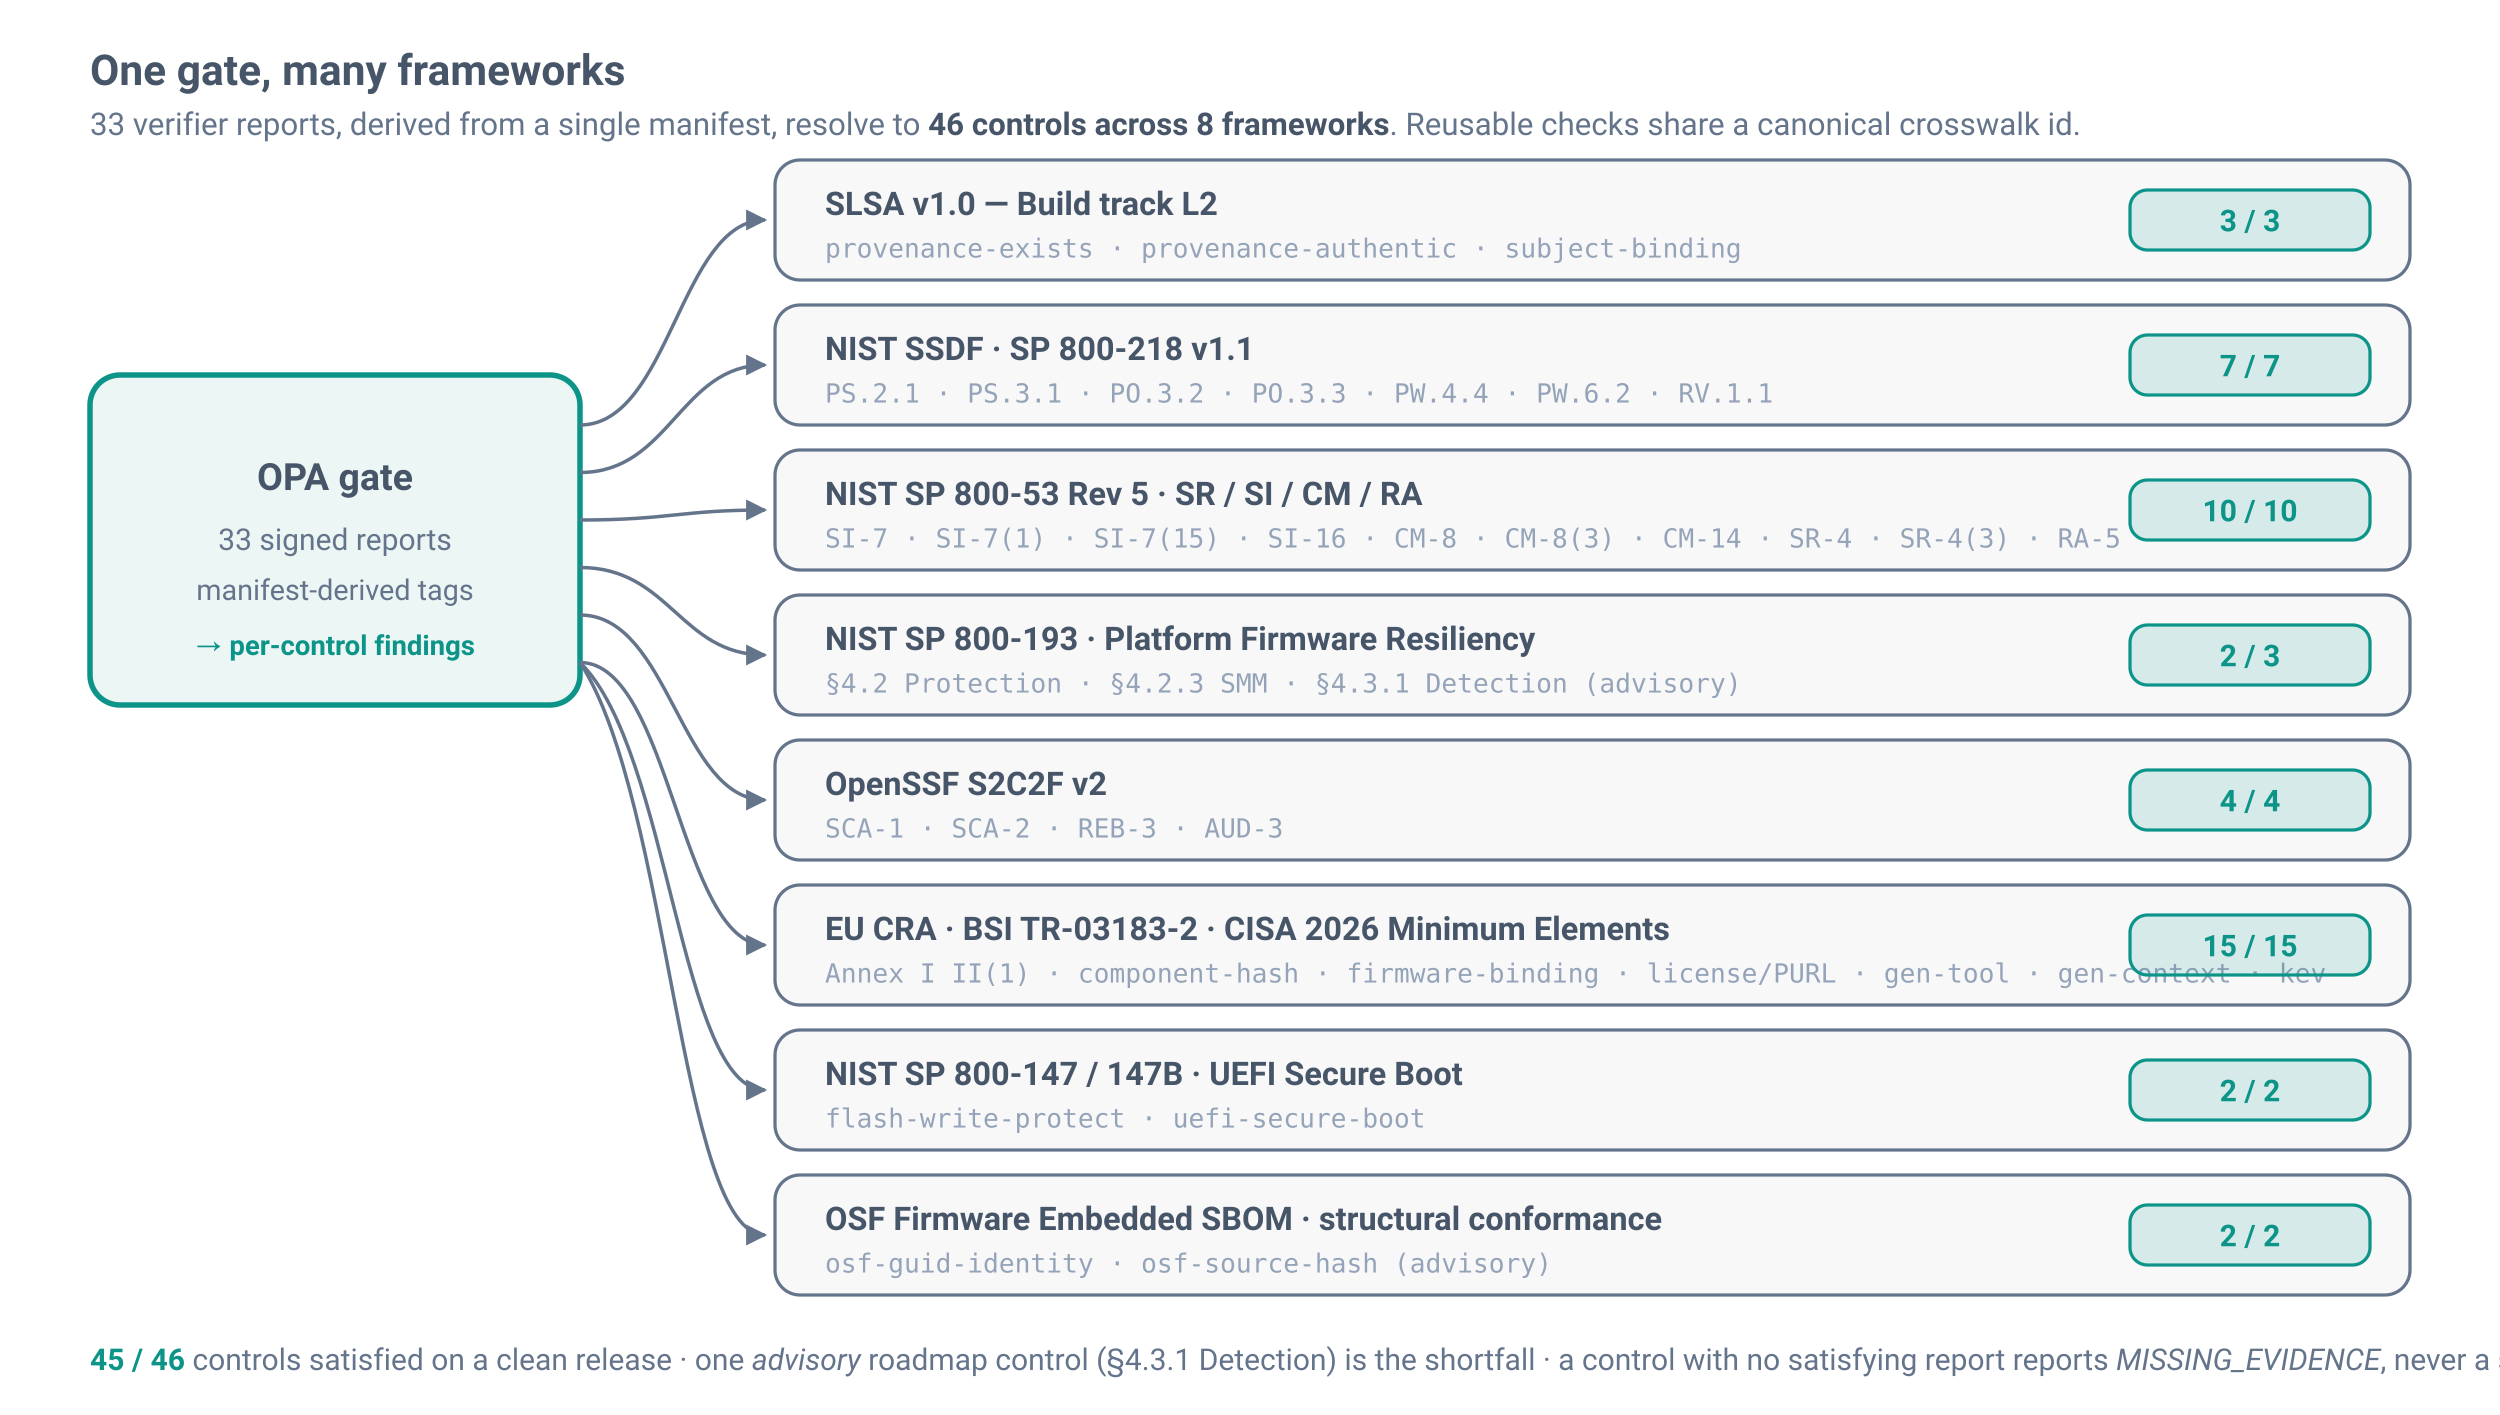
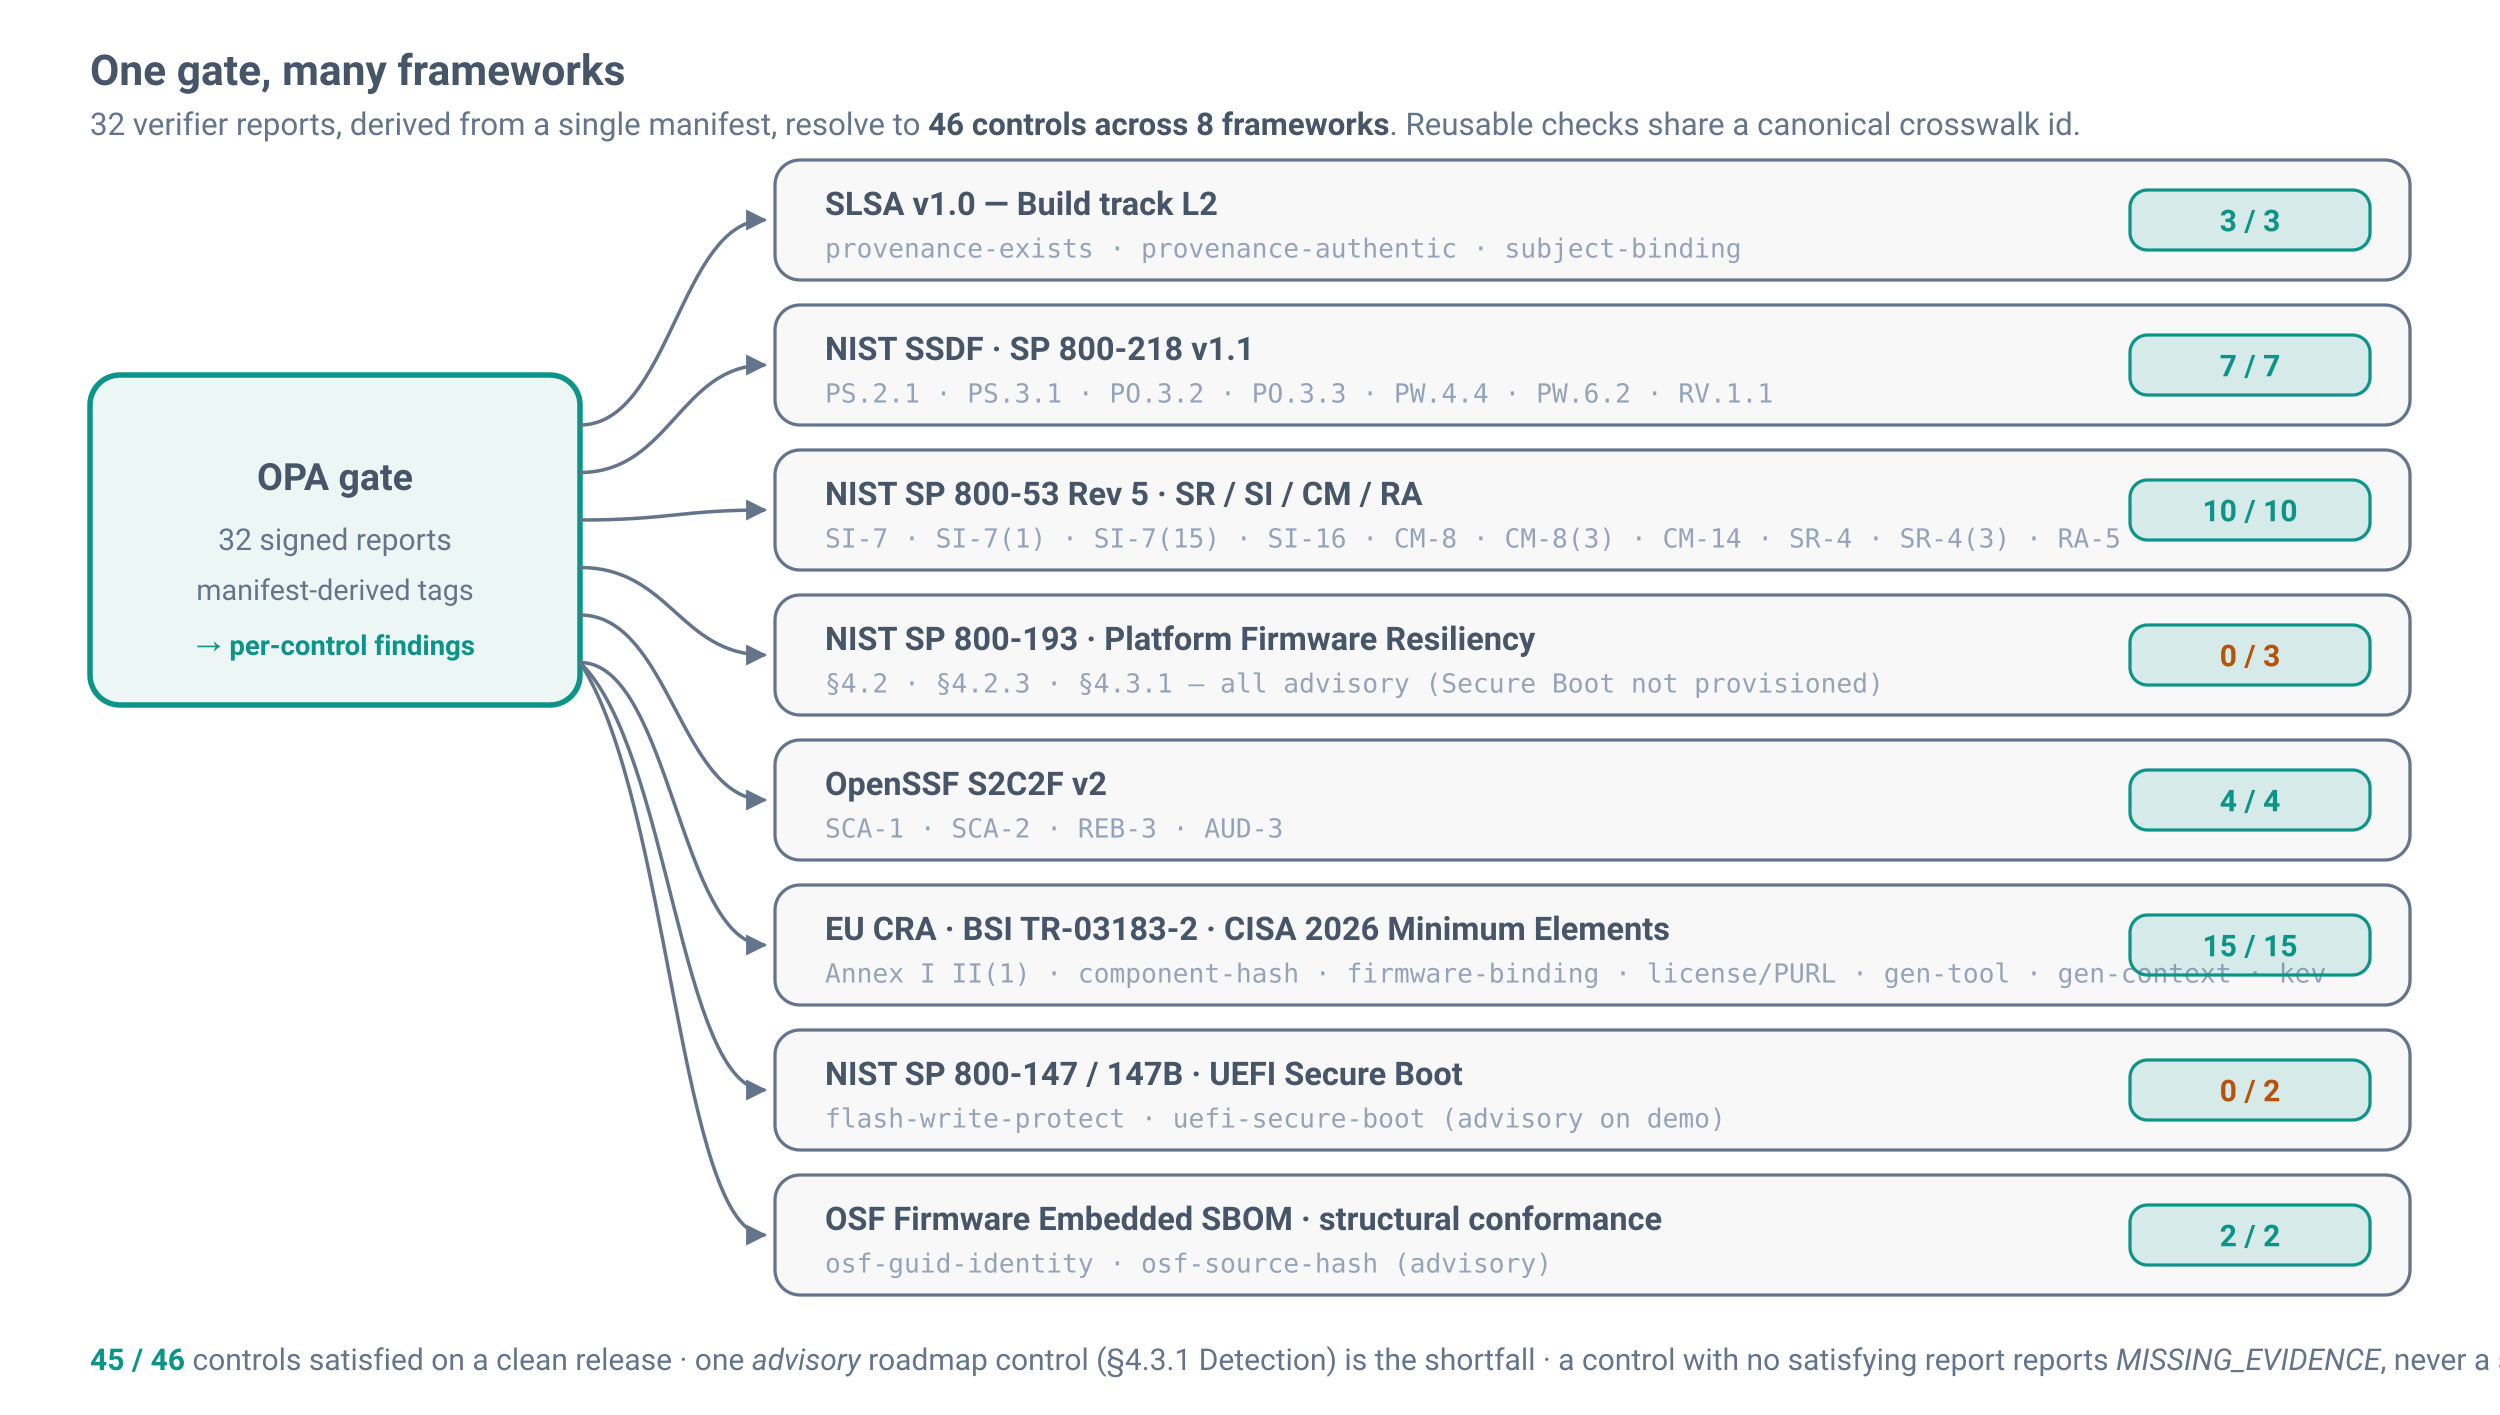
<svg xmlns="http://www.w3.org/2000/svg" viewBox="0 0 1000 566" width="1000" height="566" font-family="ui-sans-serif, system-ui, -apple-system, 'Segoe UI', Roboto, Helvetica, Arial, 'DejaVu Sans', sans-serif" role="img" aria-label="Framework coverage: 33 always-emitted verifier reports map to 46 controls across 8 frameworks. On a clean release 45 of 46 are satisfied; one advisory roadmap control (SP 800-193 §4.3.1 Detection) is the shortfall.">
  <defs>
    <marker id="arw4" viewBox="0 0 10 10" refX="9" refY="5" markerWidth="6" markerHeight="6" orient="auto-start-reverse">
      <path d="M0,0 L10,5 L0,10 z" fill="#64748b" />
    </marker>
  </defs>
  <text x="36" y="34" font-size="17" font-weight="700" fill="#475569">One gate, many frameworks</text>
-   <text x="36" y="54" font-size="12.5" fill="#64748b">33 verifier reports, derived from a single manifest, resolve to <tspan font-weight="600" fill="#475569">46 controls across 8 frameworks</tspan>. Reusable checks share a canonical crosswalk id.</text>
+   <text x="36" y="54" font-size="12.5" fill="#64748b">32 verifier reports, derived from a single manifest, resolve to <tspan font-weight="600" fill="#475569">46 controls across 8 frameworks</tspan>. Reusable checks share a canonical crosswalk id.</text>
  <rect x="36" y="150" width="196" height="132" rx="12" fill="#0d9488" fill-opacity="0.08" stroke="#0d9488" stroke-width="2.2" />
  <text x="134" y="196" text-anchor="middle" font-size="15" font-weight="700" fill="#475569">OPA gate</text>
-   <text x="134" y="220" text-anchor="middle" font-size="12" fill="#64748b">33 signed reports</text>
+   <text x="134" y="220" text-anchor="middle" font-size="12" fill="#64748b">32 signed reports</text>
  <text x="134" y="240" text-anchor="middle" font-size="11.5" fill="#64748b">manifest-derived tags</text>
  <text x="134" y="262" text-anchor="middle" font-size="11" fill="#0d9488" font-weight="600">→ per-control findings</text>
  <g fill="none" stroke="#64748b" stroke-width="1.4">
    <path d="M232 170 C 268 170, 272 88, 306 88" marker-end="url(#arw4)" />
    <path d="M232 189 C 268 189, 272 146, 306 146" marker-end="url(#arw4)" />
    <path d="M232 208 C 268 208, 272 204, 306 204" marker-end="url(#arw4)" />
    <path d="M232 227 C 268 227, 272 262, 306 262" marker-end="url(#arw4)" />
    <path d="M232 246 C 268 246, 272 320, 306 320" marker-end="url(#arw4)" />
    <path d="M232 265 C 268 265, 272 378, 306 378" marker-end="url(#arw4)" />
    <path d="M232 265 C 268 300, 272 436, 306 436" marker-end="url(#arw4)" />
    <path d="M232 265 C 268 320, 272 494, 306 494" marker-end="url(#arw4)" />
  </g>
  <g>
    <rect x="310" y="64" width="654" height="48" rx="10" fill="#64748b" fill-opacity="0.05" stroke="#64748b" stroke-width="1.3" />
    <text x="330" y="86" font-size="13" font-weight="600" fill="#475569">SLSA v1.0 — Build track L2</text>
    <text x="330" y="103" font-size="10.5" font-family="ui-monospace, SFMono-Regular, Menlo, Consolas, monospace" fill="#94a3b8">provenance-exists · provenance-authentic · subject-binding</text>
    <rect x="852" y="76" width="96" height="24" rx="7" fill="#0d9488" fill-opacity="0.14" stroke="#0d9488" stroke-width="1.3" />
    <text x="900" y="92.5" text-anchor="middle" font-size="12" font-weight="700" fill="#0d9488">3 / 3</text>
    <rect x="310" y="122" width="654" height="48" rx="10" fill="#64748b" fill-opacity="0.05" stroke="#64748b" stroke-width="1.3" />
    <text x="330" y="144" font-size="13" font-weight="600" fill="#475569">NIST SSDF · SP 800-218 v1.1</text>
    <text x="330" y="161" font-size="10.5" font-family="ui-monospace, SFMono-Regular, Menlo, Consolas, monospace" fill="#94a3b8">PS.2.1 · PS.3.1 · PO.3.2 · PO.3.3 · PW.4.4 · PW.6.2 · RV.1.1</text>
    <rect x="852" y="134" width="96" height="24" rx="7" fill="#0d9488" fill-opacity="0.14" stroke="#0d9488" stroke-width="1.3" />
    <text x="900" y="150.5" text-anchor="middle" font-size="12" font-weight="700" fill="#0d9488">7 / 7</text>
    <rect x="310" y="180" width="654" height="48" rx="10" fill="#64748b" fill-opacity="0.05" stroke="#64748b" stroke-width="1.3" />
    <text x="330" y="202" font-size="13" font-weight="600" fill="#475569">NIST SP 800-53 Rev 5 · SR / SI / CM / RA</text>
    <text x="330" y="219" font-size="10.5" font-family="ui-monospace, SFMono-Regular, Menlo, Consolas, monospace" fill="#94a3b8">SI-7 · SI-7(1) · SI-7(15) · SI-16 · CM-8 · CM-8(3) · CM-14 · SR-4 · SR-4(3) · RA-5</text>
    <rect x="852" y="192" width="96" height="24" rx="7" fill="#0d9488" fill-opacity="0.14" stroke="#0d9488" stroke-width="1.3" />
    <text x="900" y="208.5" text-anchor="middle" font-size="12" font-weight="700" fill="#0d9488">10 / 10</text>
    <rect x="310" y="238" width="654" height="48" rx="10" fill="#64748b" fill-opacity="0.05" stroke="#64748b" stroke-width="1.3" />
    <text x="330" y="260" font-size="13" font-weight="600" fill="#475569">NIST SP 800-193 · Platform Firmware Resiliency</text>
-     <text x="330" y="277" font-size="10.5" font-family="ui-monospace, SFMono-Regular, Menlo, Consolas, monospace" fill="#94a3b8">§4.2 Protection · §4.2.3 SMM · §4.3.1 Detection (advisory)</text>
+     <text x="330" y="277" font-size="10.5" font-family="ui-monospace, SFMono-Regular, Menlo, Consolas, monospace" fill="#94a3b8">§4.2 · §4.2.3 · §4.3.1 — all advisory (Secure Boot not provisioned)</text>
    <rect x="852" y="250" width="96" height="24" rx="7" fill="#0d9488" fill-opacity="0.14" stroke="#0d9488" stroke-width="1.3" />
-     <text x="900" y="266.5" text-anchor="middle" font-size="12" font-weight="700" fill="#0d9488">2 / 3</text>
+     <text x="900" y="266.5" text-anchor="middle" font-size="12" font-weight="700" fill="#b45309">0 / 3</text>
    <rect x="310" y="296" width="654" height="48" rx="10" fill="#64748b" fill-opacity="0.05" stroke="#64748b" stroke-width="1.3" />
    <text x="330" y="318" font-size="13" font-weight="600" fill="#475569">OpenSSF S2C2F v2</text>
    <text x="330" y="335" font-size="10.5" font-family="ui-monospace, SFMono-Regular, Menlo, Consolas, monospace" fill="#94a3b8">SCA-1 · SCA-2 · REB-3 · AUD-3</text>
    <rect x="852" y="308" width="96" height="24" rx="7" fill="#0d9488" fill-opacity="0.14" stroke="#0d9488" stroke-width="1.3" />
    <text x="900" y="324.5" text-anchor="middle" font-size="12" font-weight="700" fill="#0d9488">4 / 4</text>
    <rect x="310" y="354" width="654" height="48" rx="10" fill="#64748b" fill-opacity="0.05" stroke="#64748b" stroke-width="1.3" />
    <text x="330" y="376" font-size="13" font-weight="600" fill="#475569">EU CRA · BSI TR-03183-2 · CISA 2026 Minimum Elements</text>
    <text x="330" y="393" font-size="10.5" font-family="ui-monospace, SFMono-Regular, Menlo, Consolas, monospace" fill="#94a3b8">Annex I II(1) · component-hash · firmware-binding · license/PURL · gen-tool · gen-context · kev</text>
    <rect x="852" y="366" width="96" height="24" rx="7" fill="#0d9488" fill-opacity="0.14" stroke="#0d9488" stroke-width="1.3" />
    <text x="900" y="382.5" text-anchor="middle" font-size="12" font-weight="700" fill="#0d9488">15 / 15</text>
  </g>
  <rect x="310" y="412" width="654" height="48" rx="10" fill="#64748b" fill-opacity="0.05" stroke="#64748b" stroke-width="1.3" />
  <text x="330" y="434" font-size="13" font-weight="600" fill="#475569">NIST SP 800-147 / 147B · UEFI Secure Boot</text>
-   <text x="330" y="451" font-size="10.5" font-family="ui-monospace, SFMono-Regular, Menlo, Consolas, monospace" fill="#94a3b8">flash-write-protect · uefi-secure-boot</text>
+   <text x="330" y="451" font-size="10.5" font-family="ui-monospace, SFMono-Regular, Menlo, Consolas, monospace" fill="#94a3b8">flash-write-protect · uefi-secure-boot (advisory on demo)</text>
  <rect x="852" y="424" width="96" height="24" rx="7" fill="#0d9488" fill-opacity="0.14" stroke="#0d9488" stroke-width="1.3" />
-   <text x="900" y="440.5" text-anchor="middle" font-size="12" font-weight="700" fill="#0d9488">2 / 2</text>
+   <text x="900" y="440.5" text-anchor="middle" font-size="12" font-weight="700" fill="#b45309">0 / 2</text>
  <rect x="310" y="470" width="654" height="48" rx="10" fill="#64748b" fill-opacity="0.05" stroke="#64748b" stroke-width="1.3" />
  <text x="330" y="492" font-size="13" font-weight="600" fill="#475569">OSF Firmware Embedded SBOM · structural conformance</text>
  <text x="330" y="509" font-size="10.5" font-family="ui-monospace, SFMono-Regular, Menlo, Consolas, monospace" fill="#94a3b8">osf-guid-identity · osf-source-hash (advisory)</text>
  <rect x="852" y="482" width="96" height="24" rx="7" fill="#0d9488" fill-opacity="0.14" stroke="#0d9488" stroke-width="1.3" />
  <text x="900" y="498.5" text-anchor="middle" font-size="12" font-weight="700" fill="#0d9488">2 / 2</text>
  <text x="36" y="548" font-size="12" fill="#64748b">
    <tspan font-weight="700" fill="#0d9488">45 / 46</tspan> controls satisfied on a clean release · one <tspan font-style="italic">advisory</tspan> roadmap control (§4.3.1 Detection) is the shortfall · a control with no satisfying report reports <tspan font-style="italic">MISSING_EVIDENCE</tspan>, never a silent pass.</text>
</svg>
